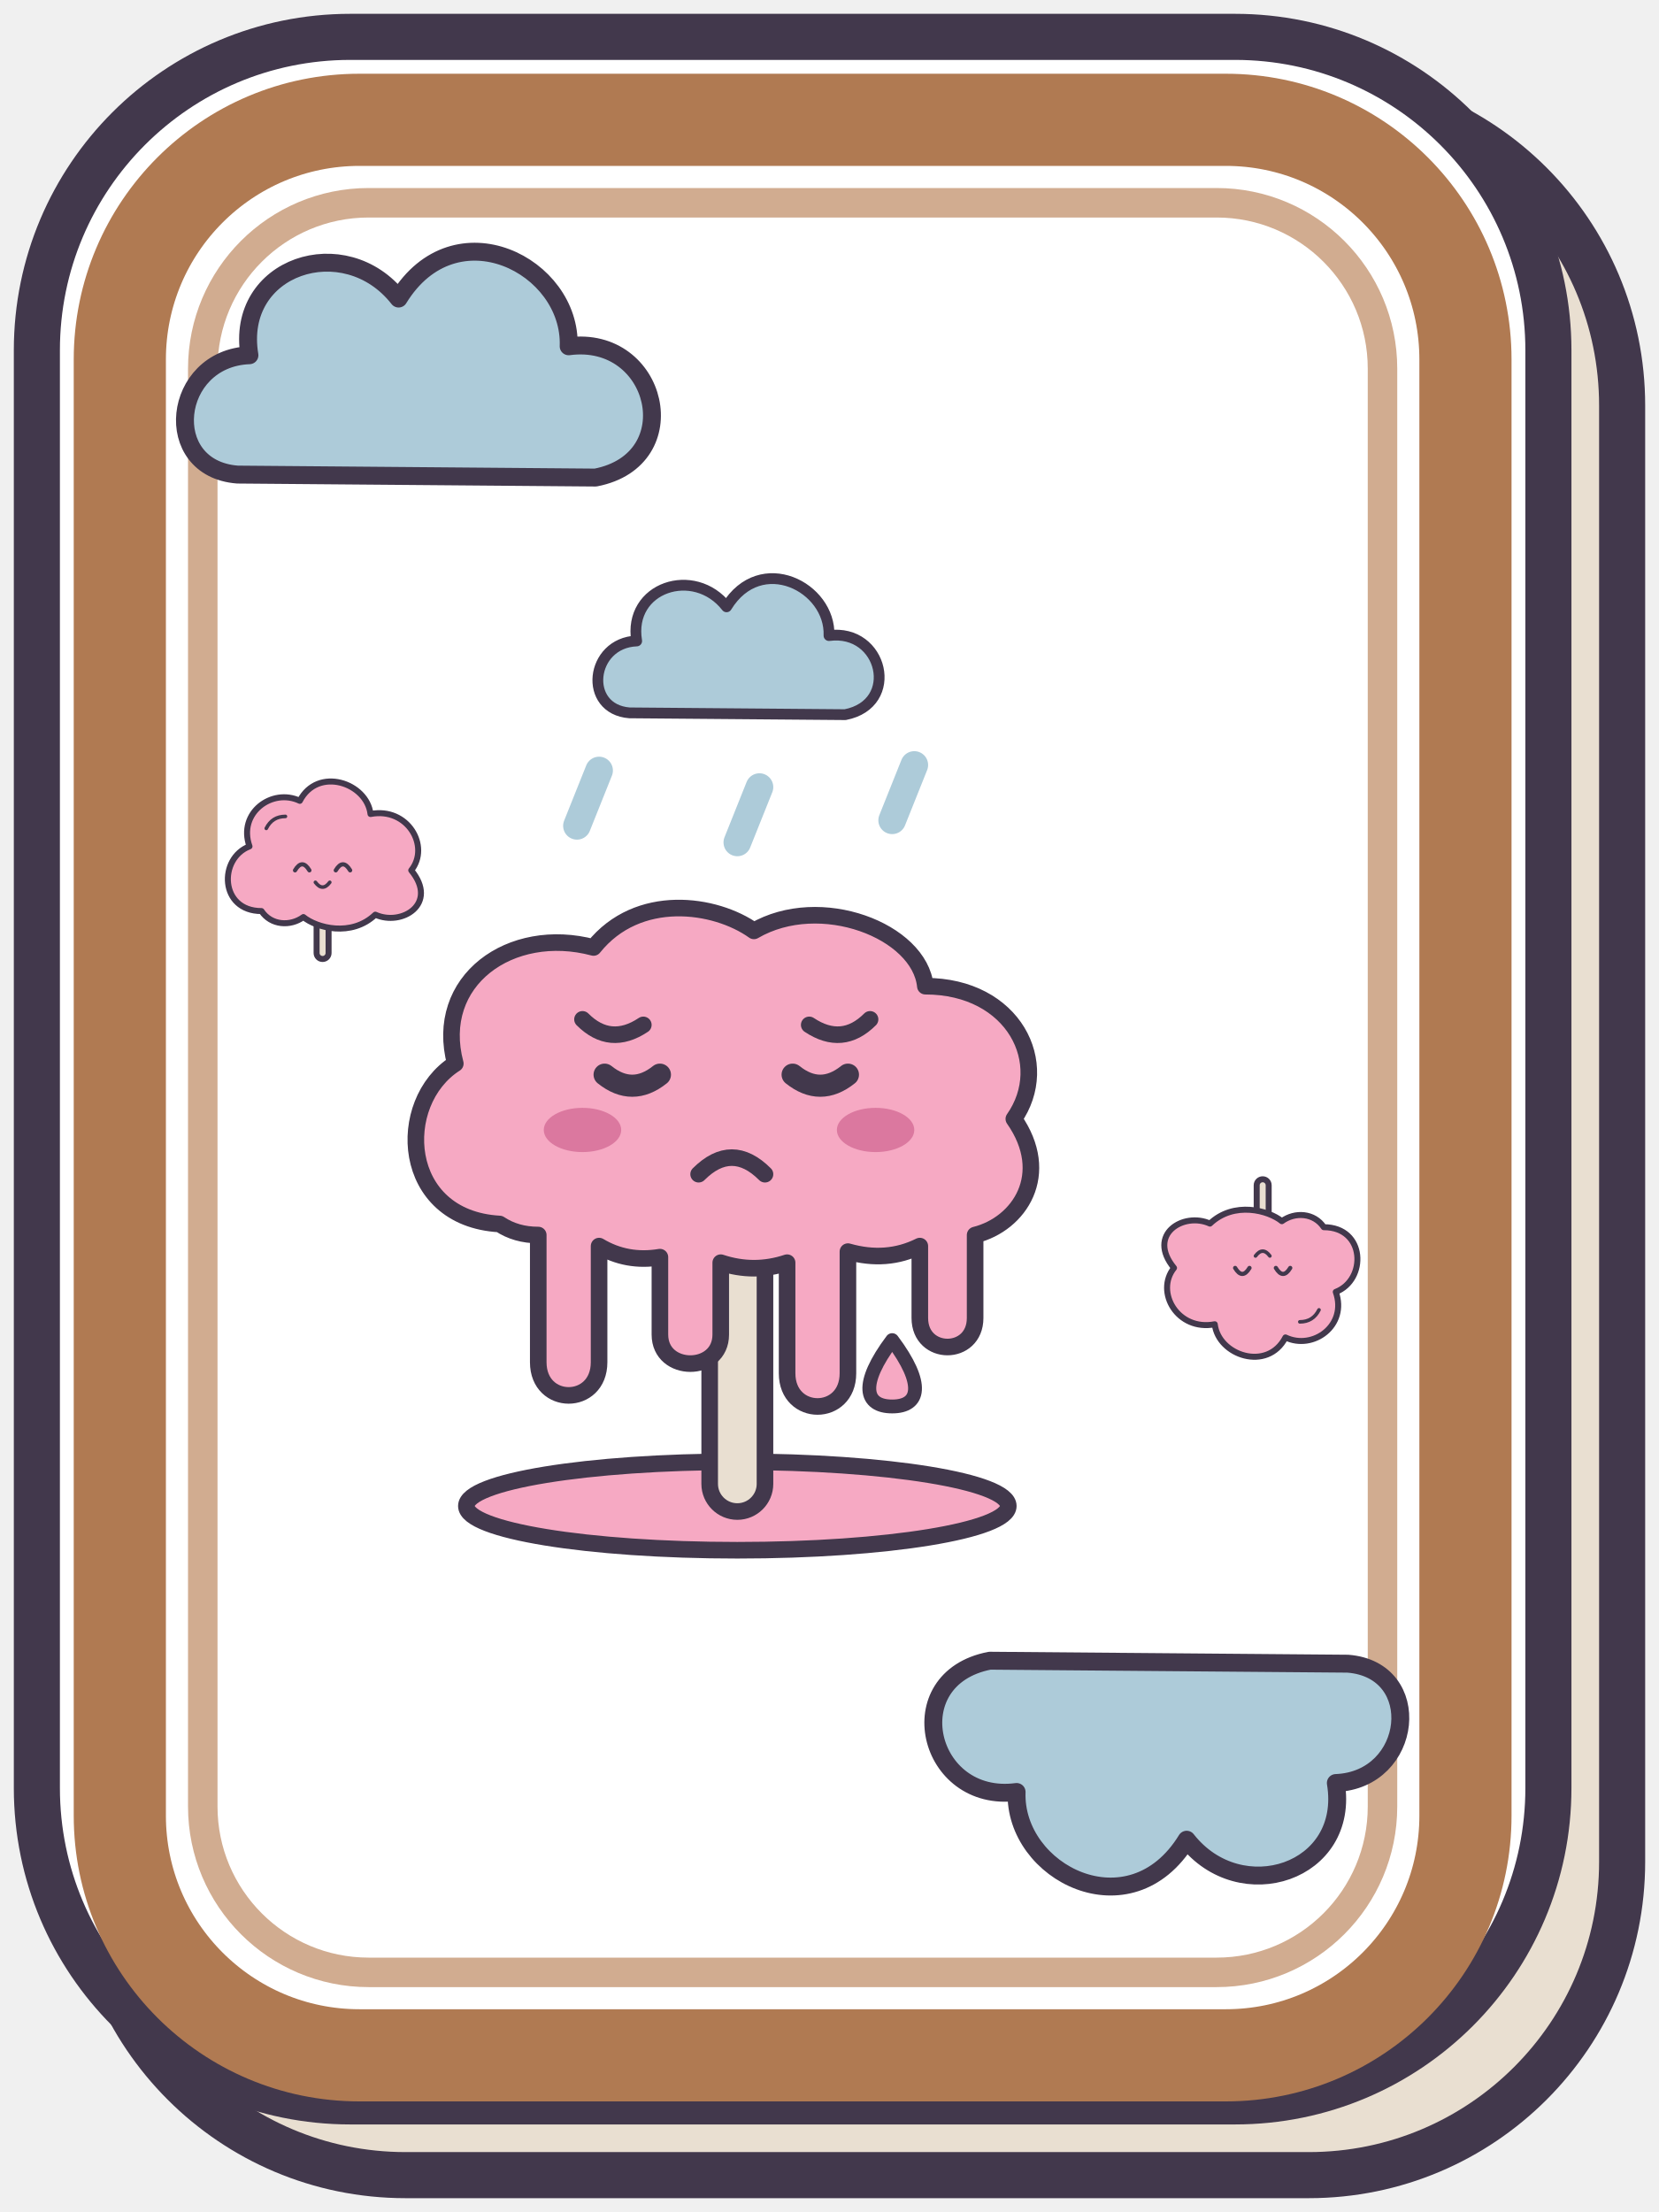
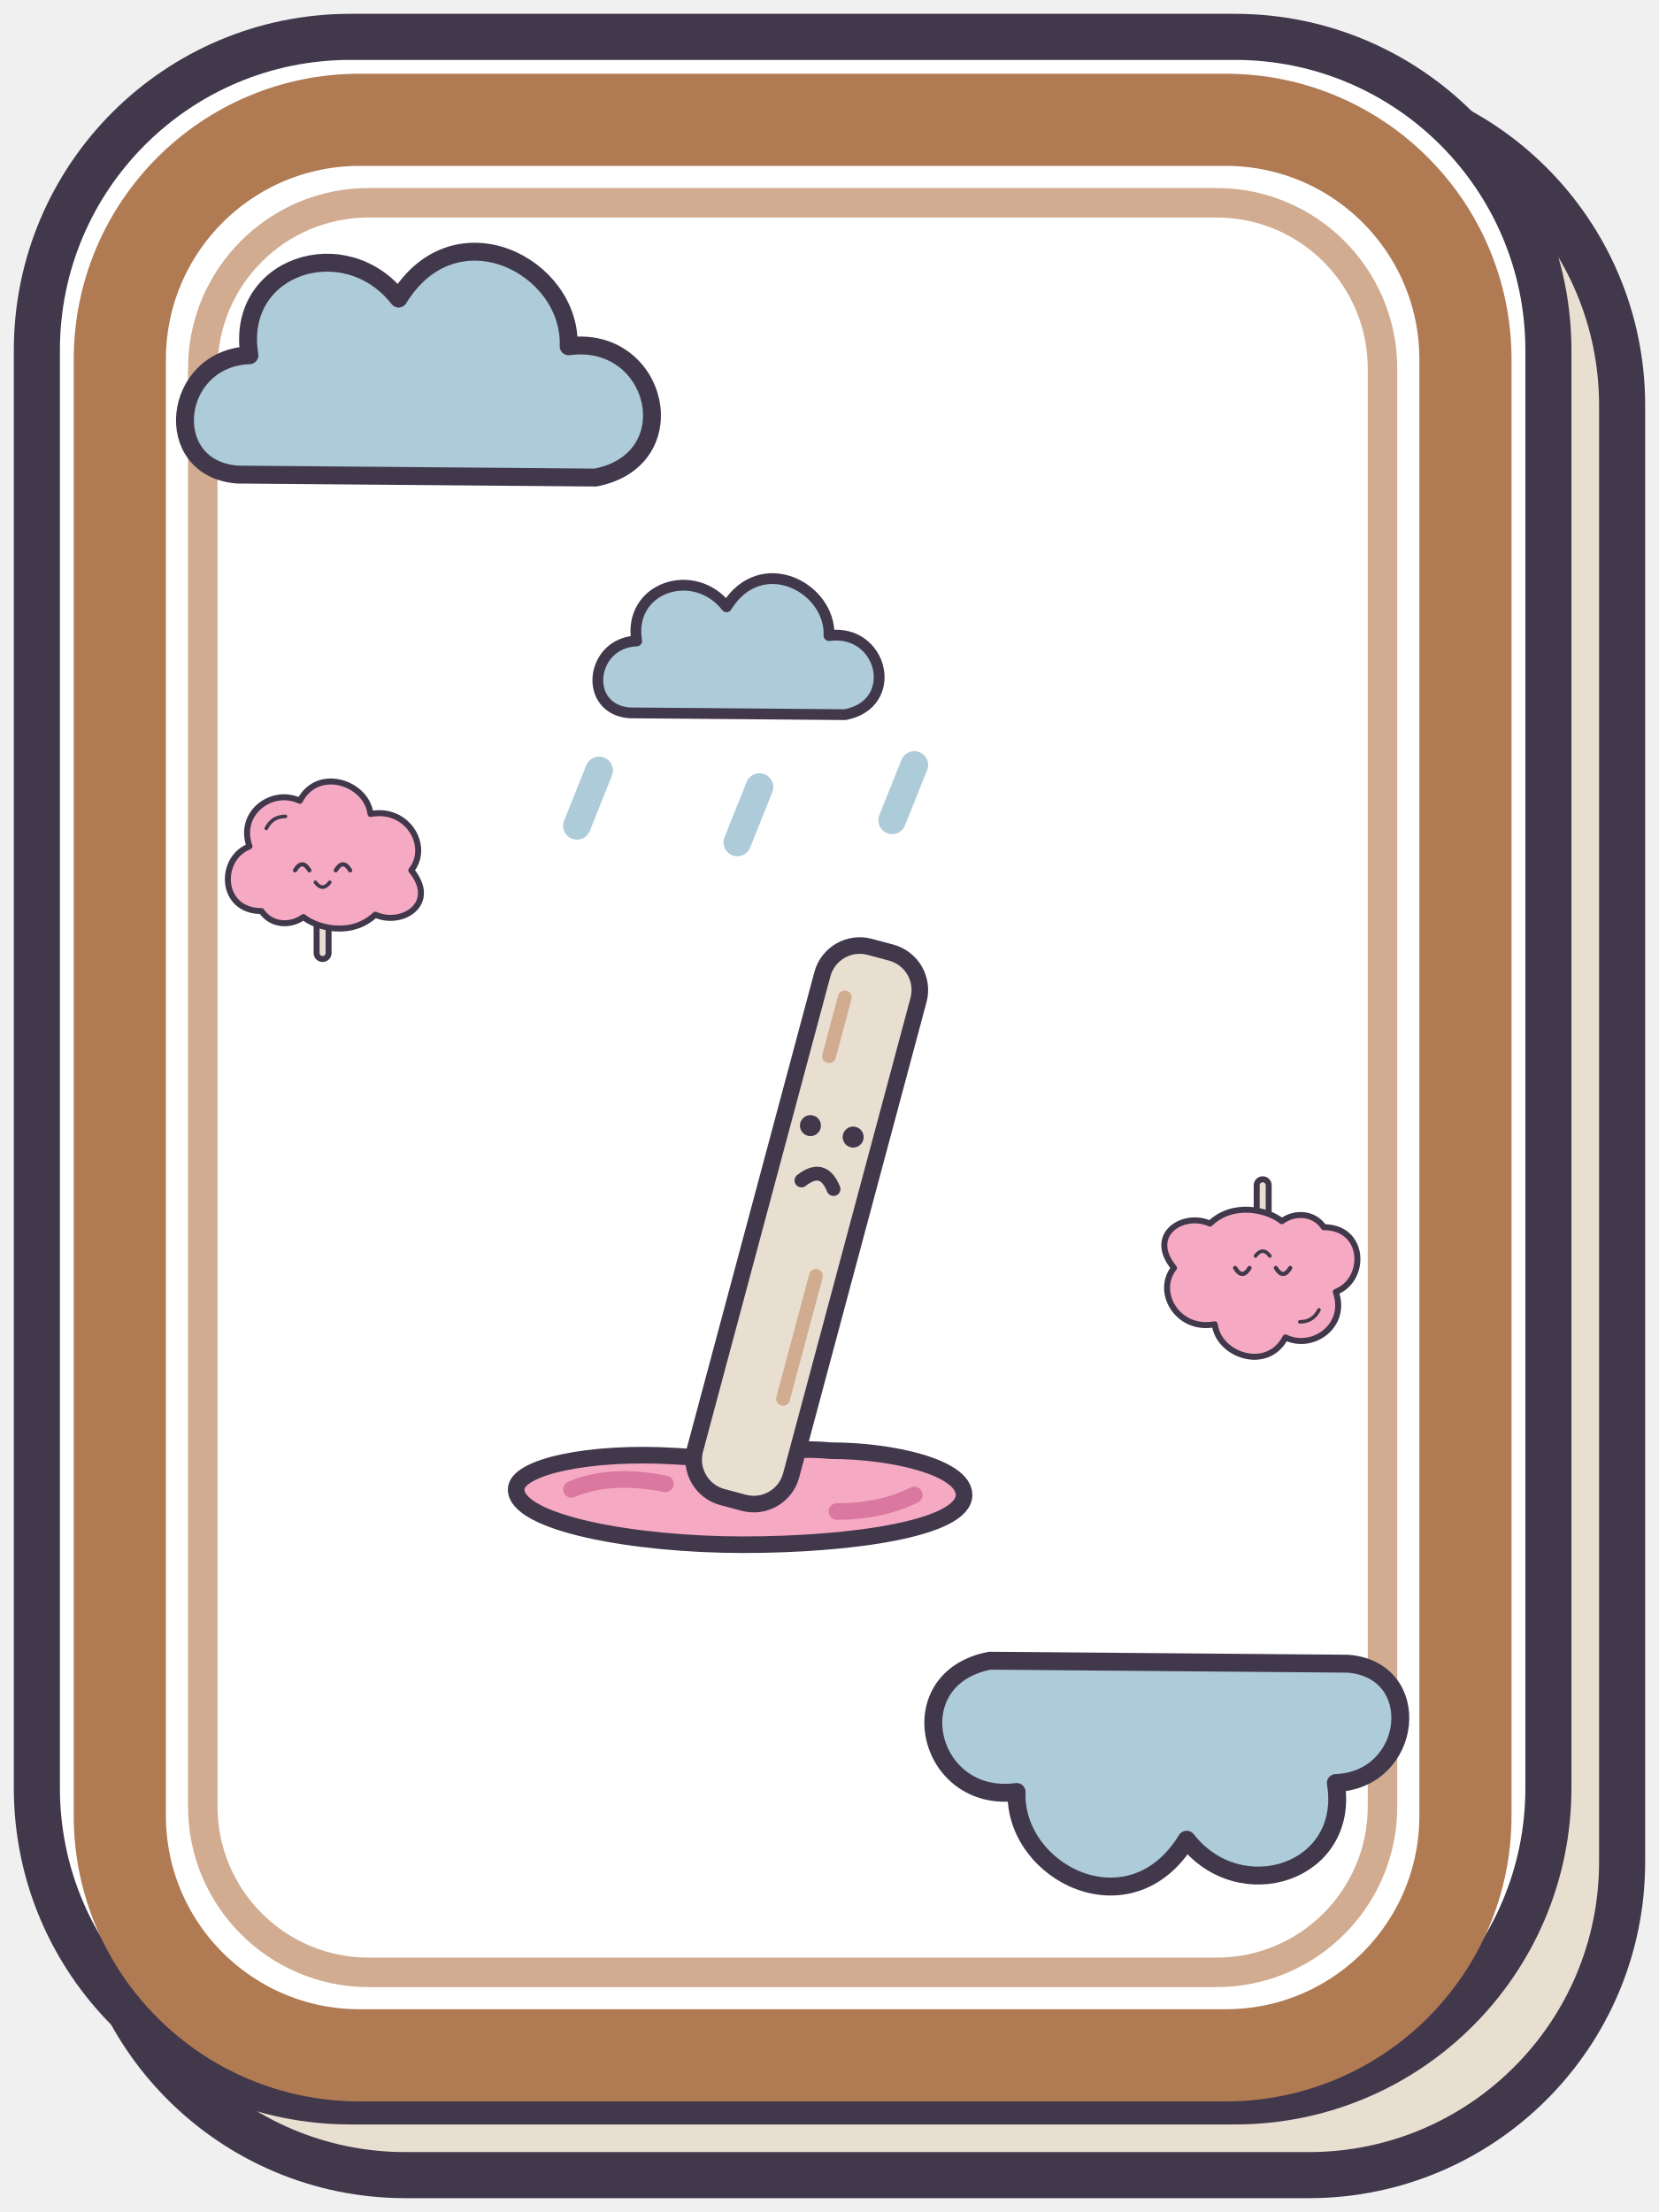
<svg xmlns="http://www.w3.org/2000/svg" viewBox="0 0 120 160">
  <defs>
    <clipPath id="mountain-snow-clip" clipPathUnits="userSpaceOnUse">
      <path d="M31 143 Q20 143 29 125 L79 52 Q98 22 119 51 L174 127 Q185 144 165 148 Q105 165 31 143Z" transform="translate(0.0 0.0)" />
    </clipPath>
    <clipPath id="candy-colour-clip">
      <path d="M49 145 C14 145 13 101 39 91 C29 63 58 42 81 53 C96 24 137 38 140 64 C171 58 190 91 174 111 C197 139 166 158 144 148 C124 167 95 159 84 150 C73 158 57 157 49 145Z" />
    </clipPath>
  </defs>
  <defs>
    <g id="sakura-ornament">
      <path d="M0 0 C-13 -7 -13 -20 -6 -23 L0 -18 L6 -23 C13 -20 13 -7 0 0Z" transform="rotate(0)" fill="#F6A9C3" stroke="#42384C" stroke-width="5" stroke-linecap="round" stroke-linejoin="round" />
      <path d="M0 0 C-13 -7 -13 -20 -6 -23 L0 -18 L6 -23 C13 -20 13 -7 0 0Z" transform="rotate(72)" fill="#F6A9C3" stroke="#42384C" stroke-width="5" stroke-linecap="round" stroke-linejoin="round" />
      <path d="M0 0 C-13 -7 -13 -20 -6 -23 L0 -18 L6 -23 C13 -20 13 -7 0 0Z" transform="rotate(144)" fill="#F6A9C3" stroke="#42384C" stroke-width="5" stroke-linecap="round" stroke-linejoin="round" />
      <path d="M0 0 C-13 -7 -13 -20 -6 -23 L0 -18 L6 -23 C13 -20 13 -7 0 0Z" transform="rotate(216)" fill="#F6A9C3" stroke="#42384C" stroke-width="5" stroke-linecap="round" stroke-linejoin="round" />
      <path d="M0 0 C-13 -7 -13 -20 -6 -23 L0 -18 L6 -23 C13 -20 13 -7 0 0Z" transform="rotate(288)" fill="#F6A9C3" stroke="#42384C" stroke-width="5" stroke-linecap="round" stroke-linejoin="round" />
      <circle r="4" fill="#FFF9EC" stroke="#42384C" stroke-width="3" />
    </g>
    <path id="mountain-outline" d="M31 143 Q20 143 29 125 L79 52 Q98 22 119 51 L174 127 Q185 144 165 148 Q105 165 31 143Z" />
    <g id="n1" fill="none" stroke-linecap="round" stroke-linejoin="round">
      <g transform="translate(1.3 1.8)" stroke="currentColor" stroke-width="7">
        <path d="M3 6 Q6 5 8 2 V20 M4 20 H12" transform="translate(0 0)" />
      </g>
      <g stroke="#FFFFFF" stroke-width="7">
        <path d="M3 6 Q6 5 8 2 V20 M4 20 H12" transform="translate(0 0)" />
      </g>
      <g stroke="#42384C" stroke-width="4.2">
        <path d="M3 6 Q6 5 8 2 V20 M4 20 H12" transform="translate(0 0)" />
      </g>
    </g>
    <g id="n2" fill="none" stroke-linecap="round" stroke-linejoin="round">
      <g transform="translate(1.3 1.8)" stroke="currentColor" stroke-width="7">
        <path d="M2 6 C3 0 13 1 13 7 C13 11 4 14 2 20 H14" transform="translate(0 0)" />
      </g>
      <g stroke="#FFFFFF" stroke-width="7">
        <path d="M2 6 C3 0 13 1 13 7 C13 11 4 14 2 20 H14" transform="translate(0 0)" />
      </g>
      <g stroke="#42384C" stroke-width="4.2">
        <path d="M2 6 C3 0 13 1 13 7 C13 11 4 14 2 20 H14" transform="translate(0 0)" />
      </g>
    </g>
    <g id="n3" fill="none" stroke-linecap="round" stroke-linejoin="round">
      <g transform="translate(1.3 1.8)" stroke="currentColor" stroke-width="7">
        <path d="M2 3 C15 -1 16 10 7 10 C17 10 15 23 2 19" transform="translate(0 0)" />
      </g>
      <g stroke="#FFFFFF" stroke-width="7">
        <path d="M2 3 C15 -1 16 10 7 10 C17 10 15 23 2 19" transform="translate(0 0)" />
      </g>
      <g stroke="#42384C" stroke-width="4.2">
        <path d="M2 3 C15 -1 16 10 7 10 C17 10 15 23 2 19" transform="translate(0 0)" />
      </g>
    </g>
    <g id="n4" fill="none" stroke-linecap="round" stroke-linejoin="round">
      <g transform="translate(1.3 1.8)" stroke="currentColor" stroke-width="7">
        <path d="M10 20 V2 L1 14 H15" transform="translate(0 0)" />
      </g>
      <g stroke="#FFFFFF" stroke-width="7">
        <path d="M10 20 V2 L1 14 H15" transform="translate(0 0)" />
      </g>
      <g stroke="#42384C" stroke-width="4.2">
        <path d="M10 20 V2 L1 14 H15" transform="translate(0 0)" />
      </g>
    </g>
    <g id="n5" fill="none" stroke-linecap="round" stroke-linejoin="round">
      <g transform="translate(1.3 1.8)" stroke="currentColor" stroke-width="7">
        <path d="M13 2 H3 L2 10 C15 6 18 23 2 19" transform="translate(0 0)" />
      </g>
      <g stroke="#FFFFFF" stroke-width="7">
        <path d="M13 2 H3 L2 10 C15 6 18 23 2 19" transform="translate(0 0)" />
      </g>
      <g stroke="#42384C" stroke-width="4.2">
        <path d="M13 2 H3 L2 10 C15 6 18 23 2 19" transform="translate(0 0)" />
      </g>
    </g>
    <g id="n6" fill="none" stroke-linecap="round" stroke-linejoin="round">
      <g transform="translate(1.3 1.8)" stroke="currentColor" stroke-width="7">
        <path d="M12 2 C2 3 -1 19 7 20 C16 21 16 8 7 10 L3 12" transform="translate(0 0)" />
      </g>
      <g stroke="#FFFFFF" stroke-width="7">
        <path d="M12 2 C2 3 -1 19 7 20 C16 21 16 8 7 10 L3 12" transform="translate(0 0)" />
      </g>
      <g stroke="#42384C" stroke-width="4.2">
        <path d="M12 2 C2 3 -1 19 7 20 C16 21 16 8 7 10 L3 12" transform="translate(0 0)" />
      </g>
    </g>
    <g id="n7" fill="none" stroke-linecap="round" stroke-linejoin="round">
      <g transform="translate(1.3 1.8)" stroke="currentColor" stroke-width="7">
        <path d="M1 2 H14 Q9 10 6 20" transform="translate(0 0)" />
      </g>
      <g stroke="#FFFFFF" stroke-width="7">
        <path d="M1 2 H14 Q9 10 6 20" transform="translate(0 0)" />
      </g>
      <g stroke="#42384C" stroke-width="4.2">
        <path d="M1 2 H14 Q9 10 6 20" transform="translate(0 0)" />
      </g>
    </g>
    <g id="n8" fill="none" stroke-linecap="round" stroke-linejoin="round">
      <g transform="translate(1.3 1.8)" stroke="currentColor" stroke-width="7">
        <path d="M7 10 C-2 9 0 1 7 2 C15 1 17 9 7 10 C-3 11 -1 21 7 20 C17 21 18 11 7 10Z" transform="translate(0 0)" />
      </g>
      <g stroke="#FFFFFF" stroke-width="7">
        <path d="M7 10 C-2 9 0 1 7 2 C15 1 17 9 7 10 C-3 11 -1 21 7 20 C17 21 18 11 7 10Z" transform="translate(0 0)" />
      </g>
      <g stroke="#42384C" stroke-width="4.2">
        <path d="M7 10 C-2 9 0 1 7 2 C15 1 17 9 7 10 C-3 11 -1 21 7 20 C17 21 18 11 7 10Z" transform="translate(0 0)" />
      </g>
    </g>
    <g id="n9" fill="none" stroke-linecap="round" stroke-linejoin="round">
      <g transform="translate(1.3 1.8)" stroke="currentColor" stroke-width="7">
        <path d="M12 10 C1 15 -2 1 7 2 C17 1 15 18 3 20" transform="translate(0 0)" />
      </g>
      <g stroke="#FFFFFF" stroke-width="7">
        <path d="M12 10 C1 15 -2 1 7 2 C17 1 15 18 3 20" transform="translate(0 0)" />
      </g>
      <g stroke="#42384C" stroke-width="4.2">
        <path d="M12 10 C1 15 -2 1 7 2 C17 1 15 18 3 20" transform="translate(0 0)" />
      </g>
    </g>
    <g id="n10" fill="none" stroke-linecap="round" stroke-linejoin="round">
      <g transform="translate(1.3 1.8)" stroke="currentColor" stroke-width="7">
        <path d="M3 6 Q6 5 8 2 V20 M4 20 H12" transform="translate(0 0)" />
        <path d="M7 2 C0 2 0 20 7 20 C14 20 14 2 7 2Z" transform="translate(18 0)" />
      </g>
      <g stroke="#FFFFFF" stroke-width="7">
        <path d="M3 6 Q6 5 8 2 V20 M4 20 H12" transform="translate(0 0)" />
        <path d="M7 2 C0 2 0 20 7 20 C14 20 14 2 7 2Z" transform="translate(18 0)" />
      </g>
      <g stroke="#42384C" stroke-width="4.2">
        <path d="M3 6 Q6 5 8 2 V20 M4 20 H12" transform="translate(0 0)" />
        <path d="M7 2 C0 2 0 20 7 20 C14 20 14 2 7 2Z" transform="translate(18 0)" />
      </g>
    </g>
    <g id="n11" fill="none" stroke-linecap="round" stroke-linejoin="round">
      <g transform="translate(1.3 1.8)" stroke="currentColor" stroke-width="7">
        <path d="M3 6 Q6 5 8 2 V20 M4 20 H12" transform="translate(0 0)" />
        <path d="M3 6 Q6 5 8 2 V20 M4 20 H12" transform="translate(18 0)" />
      </g>
      <g stroke="#FFFFFF" stroke-width="7">
        <path d="M3 6 Q6 5 8 2 V20 M4 20 H12" transform="translate(0 0)" />
        <path d="M3 6 Q6 5 8 2 V20 M4 20 H12" transform="translate(18 0)" />
      </g>
      <g stroke="#42384C" stroke-width="4.2">
        <path d="M3 6 Q6 5 8 2 V20 M4 20 H12" transform="translate(0 0)" />
        <path d="M3 6 Q6 5 8 2 V20 M4 20 H12" transform="translate(18 0)" />
      </g>
    </g>
    <g id="n12" fill="none" stroke-linecap="round" stroke-linejoin="round">
      <g transform="translate(1.3 1.8)" stroke="currentColor" stroke-width="7">
        <path d="M3 6 Q6 5 8 2 V20 M4 20 H12" transform="translate(0 0)" />
        <path d="M2 6 C3 0 13 1 13 7 C13 11 4 14 2 20 H14" transform="translate(18 0)" />
      </g>
      <g stroke="#FFFFFF" stroke-width="7">
        <path d="M3 6 Q6 5 8 2 V20 M4 20 H12" transform="translate(0 0)" />
        <path d="M2 6 C3 0 13 1 13 7 C13 11 4 14 2 20 H14" transform="translate(18 0)" />
      </g>
      <g stroke="#42384C" stroke-width="4.2">
        <path d="M3 6 Q6 5 8 2 V20 M4 20 H12" transform="translate(0 0)" />
        <path d="M2 6 C3 0 13 1 13 7 C13 11 4 14 2 20 H14" transform="translate(18 0)" />
      </g>
    </g>
    <g id="n13" fill="none" stroke-linecap="round" stroke-linejoin="round">
      <g transform="translate(1.3 1.8)" stroke="currentColor" stroke-width="7">
        <path d="M3 6 Q6 5 8 2 V20 M4 20 H12" transform="translate(0 0)" />
        <path d="M2 3 C15 -1 16 10 7 10 C17 10 15 23 2 19" transform="translate(18 0)" />
      </g>
      <g stroke="#FFFFFF" stroke-width="7">
        <path d="M3 6 Q6 5 8 2 V20 M4 20 H12" transform="translate(0 0)" />
        <path d="M2 3 C15 -1 16 10 7 10 C17 10 15 23 2 19" transform="translate(18 0)" />
      </g>
      <g stroke="#42384C" stroke-width="4.2">
        <path d="M3 6 Q6 5 8 2 V20 M4 20 H12" transform="translate(0 0)" />
        <path d="M2 3 C15 -1 16 10 7 10 C17 10 15 23 2 19" transform="translate(18 0)" />
      </g>
    </g>
    <g id="sakura-sparkle-face">
      <ellipse cx="83" cy="110" rx="6" ry="8" fill="#42384C" />
      <circle cx="81" cy="107" r="2.5" fill="#FFFFFF" />
      <circle cx="85" cy="113" r="1.5" fill="#FFFFFF" />
      <path d="M86 104 Q93 99 92 94" stroke="#42384C" stroke-width="2.5" stroke-linecap="round" />
      <ellipse cx="117" cy="110" rx="6" ry="8" fill="#42384C" />
      <circle cx="115" cy="107" r="2.5" fill="#FFFFFF" />
      <circle cx="119" cy="113" r="1.5" fill="#FFFFFF" />
      <path d="M120 104 Q127 99 126 94" stroke="#42384C" stroke-width="2.5" stroke-linecap="round" />
      <ellipse cx="70" cy="122" rx="8" ry="4" fill="#F6A9C3" />
      <ellipse cx="130" cy="122" rx="8" ry="4" fill="#F6A9C3" />
      <path d="M94 121 Q100 129 106 121" fill="none" stroke="#42384C" stroke-width="3" stroke-linecap="round" stroke-linejoin="round" />
    </g>
    <g id="sparkles">
      <path d="M36 60 V80 M26 70 H46 M162 117 V133 M154 125 H170 M149 45 V57 M143 51 H155" fill="#E9D58F" stroke="#42384C" stroke-width="3" stroke-linecap="round" stroke-linejoin="round" />
    </g>
    <g id="rain">
      <path d="M53 60 l-5 12" fill="#ADCBD9" stroke="#42384C" stroke-width="4" stroke-linecap="round" stroke-linejoin="round" />
      <path d="M91 71 l-5 12" fill="#ADCBD9" stroke="#42384C" stroke-width="4" stroke-linecap="round" stroke-linejoin="round" />
      <path d="M139 61 l-5 12" fill="#ADCBD9" stroke="#42384C" stroke-width="4" stroke-linecap="round" stroke-linejoin="round" />
      <path d="M163 81 l-5 12" fill="#ADCBD9" stroke="#42384C" stroke-width="4" stroke-linecap="round" stroke-linejoin="round" />
    </g>
    <g id="bean-body">
      <path d="M76 125 l-9 5 M88 152 v10 h-6 M112 152 v10 h6" fill="none" stroke="#42384C" stroke-width="4" stroke-linecap="round" stroke-linejoin="round" />
      <path d="M84 99 C65 106 70 152 94 155 C122 160 133 142 123 123 C119 115 127 99 111 96 Q94 89 84 99Z" fill="#FFF9EC" stroke="#42384C" stroke-width="4" stroke-linecap="round" stroke-linejoin="round" />
      <g transform="translate(0 12)">
        <ellipse cx="83" cy="110" rx="6" ry="8" fill="#42384C" />
        <circle cx="81" cy="107" r="2.5" fill="#FFFFFF" />
        <circle cx="85" cy="113" r="1.5" fill="#FFFFFF" />
        <path d="M86 104 Q93 99 92 94" stroke="#42384C" stroke-width="2.5" stroke-linecap="round" />
        <ellipse cx="117" cy="110" rx="6" ry="8" fill="#42384C" />
        <circle cx="115" cy="107" r="2.5" fill="#FFFFFF" />
        <circle cx="119" cy="113" r="1.5" fill="#FFFFFF" />
        <path d="M120 104 Q127 99 126 94" stroke="#42384C" stroke-width="2.5" stroke-linecap="round" />
        <ellipse cx="70" cy="122" rx="8" ry="4" fill="#F6A9C3" />
        <ellipse cx="130" cy="122" rx="8" ry="4" fill="#F6A9C3" />
        <path d="M94 121 Q100 129 106 121" fill="none" stroke="#42384C" stroke-width="3" stroke-linecap="round" stroke-linejoin="round" />
      </g>
    </g>
  </defs>
  <g transform="scale(1.333333)">
    <g id="special-0-11">
      <g transform="translate(0.0 0.0) translate(0.0 0.0) scale(1.0 1.0) translate(-0.0 -0.0)">
        <rect x="5" y="5" width="83" height="113" rx="17" fill="#E9DFD1" stroke="#42384C" stroke-width="2.5" />
        <rect x="2" y="2" width="82" height="112" rx="17" fill="#FFFFFF" stroke="#42384C" stroke-width="2.5" />
      </g>
      <rect x="6.5" y="6.5" width="73" height="105" rx="13" fill="none" stroke="#B07A52" stroke-width="5" />
      <rect x="11" y="11" width="64" height="96" rx="9" fill="none" stroke="#D1AC90" stroke-width="1.6" />
      <g transform="translate(10.0 26.0) translate(0.0 2.0) scale(0.3 0.3) translate(-0.0 -0.0)">
        <g stroke="#42384C" stroke-linecap="round" stroke-linejoin="round">
          <g transform="translate(61.0 -7.0) translate(6.5 0.0) scale(0.325 0.325) translate(-0.0 -0.0)">
            <path d="M40 131 C14 129 18 92 44 91 C39 61 76 49 94 72 C113 41 152 61 151 88 C181 84 191 126 160 132Z" fill="#ADCBD9" stroke="#42384C" stroke-width="6" stroke-linecap="round" stroke-linejoin="round" />
          </g>
          <path d="M75 46 l-4 10 M104 49 l-4 10 M132 45 l-4 10" fill="none" stroke="#ADCBD9" stroke-width="5" />
-           <ellipse cx="100" cy="179" rx="49" ry="8" fill="#F6A9C3" stroke-width="3" />
-           <rect x="95" y="110" width="10" height="70" rx="5" fill="#E9DFD1" stroke-width="3" />
-           <path d="M57 128 C39 127 38 106 49 99 C45 84 59 74 74 78 C82 68 96 70 103 75 C115 68 133 75 134 85 C150 85 157 99 150 109 C157 119 151 128 143 130 L143 145 C143 152 133 152 133 145 L133 132 Q127 135 120 133 L120 155 C120 163 109 163 109 155 L109 135 Q103 137 97 135 L97 148 C97 155 86 155 86 148 L86 134 Q80 135 75 132 L75 153 C75 161 64 161 64 153 L64 130 Q60 130 57 128Z" fill="#F6A9C3" stroke-width="3" />
-           <path d="M72 91 Q77 96 83 92 M113 92 Q119 96 124 91" fill="none" stroke-width="3" />
-           <path d="M76 101 Q81 105 86 101 M110 101 Q115 105 120 101" fill="none" stroke-width="4" />
-           <ellipse cx="72" cy="111" rx="7" ry="4" fill="#DB789F" stroke="none" />
-           <ellipse cx="125" cy="111" rx="7" ry="4" fill="#DB789F" stroke="none" />
-           <path d="M93 119 Q99 113 105 119" fill="none" stroke-width="3" />
-           <path d="M128 149 C122 157 123 161 128 161 C133 161 134 157 128 149Z" fill="#F6A9C3" stroke-width="2.5" />
+           <path d="M60 176 C60 172 73 169 89 170 C102 171 106 168 117 169 C128 169 141 172 141 177 C141 183 121 186 101 186 C81 186 60 182 60 176Z" fill="#F6A9C3" stroke-width="3" />
+           <path d="M70 176 Q77 173 87 175 M118 180 Q126 180 132 177" fill="none" stroke="#DB789F" stroke-width="3" />
+           <g transform="rotate(15 100 175)">
+             <rect x="91" y="75" width="18" height="103" rx="7" fill="#E9DFD1" stroke-width="3" />
+             <path d="M96 85 V96 M104 135 V158" fill="none" stroke="#D1AC90" stroke-width="2.5" />
+             <circle cx="96" cy="109" r="1.9" fill="#42384C" stroke="none" />
+             <circle cx="104" cy="109" r="1.9" fill="#42384C" stroke="none" />
+             <path d="M97 119 Q100 115 103 119" fill="none" stroke-width="2.5" />
+           </g>
        </g>
      </g>
      <g transform="translate(9.0 8.0) translate(0.0 4.312139) scale(0.1618497 0.1618497) translate(-16.0 -48.0)">
        <g transform="translate(0.0 0.0) translate(0.0 0.0) scale(1.0 1.0) translate(-0.0 -0.0)">
          <path d="M40 131 C14 129 18 92 44 91 C39 61 76 49 94 72 C113 41 152 61 151 88 C181 84 191 126 160 132Z" fill="#ADCBD9" stroke="#42384C" stroke-width="6" stroke-linecap="round" stroke-linejoin="round" />
        </g>
      </g>
      <g transform="translate(11.0 40.0) translate(0.0 0.0) scale(0.065 0.065) translate(-0.0 -0.0)">
        <rect x="95" y="153" width="10" height="32" rx="5" fill="#E9DFD1" stroke="#42384C" stroke-width="5" />
        <path d="M49 145 C14 145 13 101 39 91 C29 63 58 42 81 53 C96 24 137 38 140 64 C171 58 190 91 174 111 C197 139 166 158 144 148 C124 167 95 159 84 150 C73 158 57 157 49 145Z" fill="#F6A9C3" stroke="#42384C" stroke-width="5" stroke-linecap="round" stroke-linejoin="round" />
        <path d="M53 76 Q58 66 69 66" fill="none" stroke="#42384C" stroke-width="3" stroke-linecap="round" stroke-linejoin="round" />
        <path d="M77 111 Q83 101 89 111" fill="none" stroke="#42384C" stroke-width="3.5" stroke-linecap="round" />
        <path d="M111 111 Q117 101 123 111" fill="none" stroke="#42384C" stroke-width="3.5" stroke-linecap="round" />
        <ellipse cx="70" cy="122" rx="8" ry="4" fill="#F6A9C3" />
        <ellipse cx="130" cy="122" rx="8" ry="4" fill="#F6A9C3" />
        <path d="M94 121 Q100 129 106 121" fill="none" stroke="#42384C" stroke-width="3" stroke-linecap="round" stroke-linejoin="round" />
      </g>
      <g transform="rotate(180 43 58)">
        <g transform="translate(9.0 8.0) translate(0.0 4.312139) scale(0.1618497 0.1618497) translate(-16.0 -48.0)">
          <g transform="translate(0.0 0.0) translate(0.0 0.0) scale(1.0 1.0) translate(-0.0 -0.0)">
            <path d="M40 131 C14 129 18 92 44 91 C39 61 76 49 94 72 C113 41 152 61 151 88 C181 84 191 126 160 132Z" fill="#ADCBD9" stroke="#42384C" stroke-width="6" stroke-linecap="round" stroke-linejoin="round" />
          </g>
        </g>
        <g transform="translate(11.0 40.0) translate(0.0 0.0) scale(0.065 0.065) translate(-0.0 -0.0)">
          <rect x="95" y="153" width="10" height="32" rx="5" fill="#E9DFD1" stroke="#42384C" stroke-width="5" />
          <path d="M49 145 C14 145 13 101 39 91 C29 63 58 42 81 53 C96 24 137 38 140 64 C171 58 190 91 174 111 C197 139 166 158 144 148 C124 167 95 159 84 150 C73 158 57 157 49 145Z" fill="#F6A9C3" stroke="#42384C" stroke-width="5" stroke-linecap="round" stroke-linejoin="round" />
          <path d="M53 76 Q58 66 69 66" fill="none" stroke="#42384C" stroke-width="3" stroke-linecap="round" stroke-linejoin="round" />
          <path d="M77 111 Q83 101 89 111" fill="none" stroke="#42384C" stroke-width="3.5" stroke-linecap="round" />
          <path d="M111 111 Q117 101 123 111" fill="none" stroke="#42384C" stroke-width="3.5" stroke-linecap="round" />
          <ellipse cx="70" cy="122" rx="8" ry="4" fill="#F6A9C3" />
          <ellipse cx="130" cy="122" rx="8" ry="4" fill="#F6A9C3" />
          <path d="M94 121 Q100 129 106 121" fill="none" stroke="#42384C" stroke-width="3" stroke-linecap="round" stroke-linejoin="round" />
        </g>
      </g>
    </g>
  </g>
</svg>
